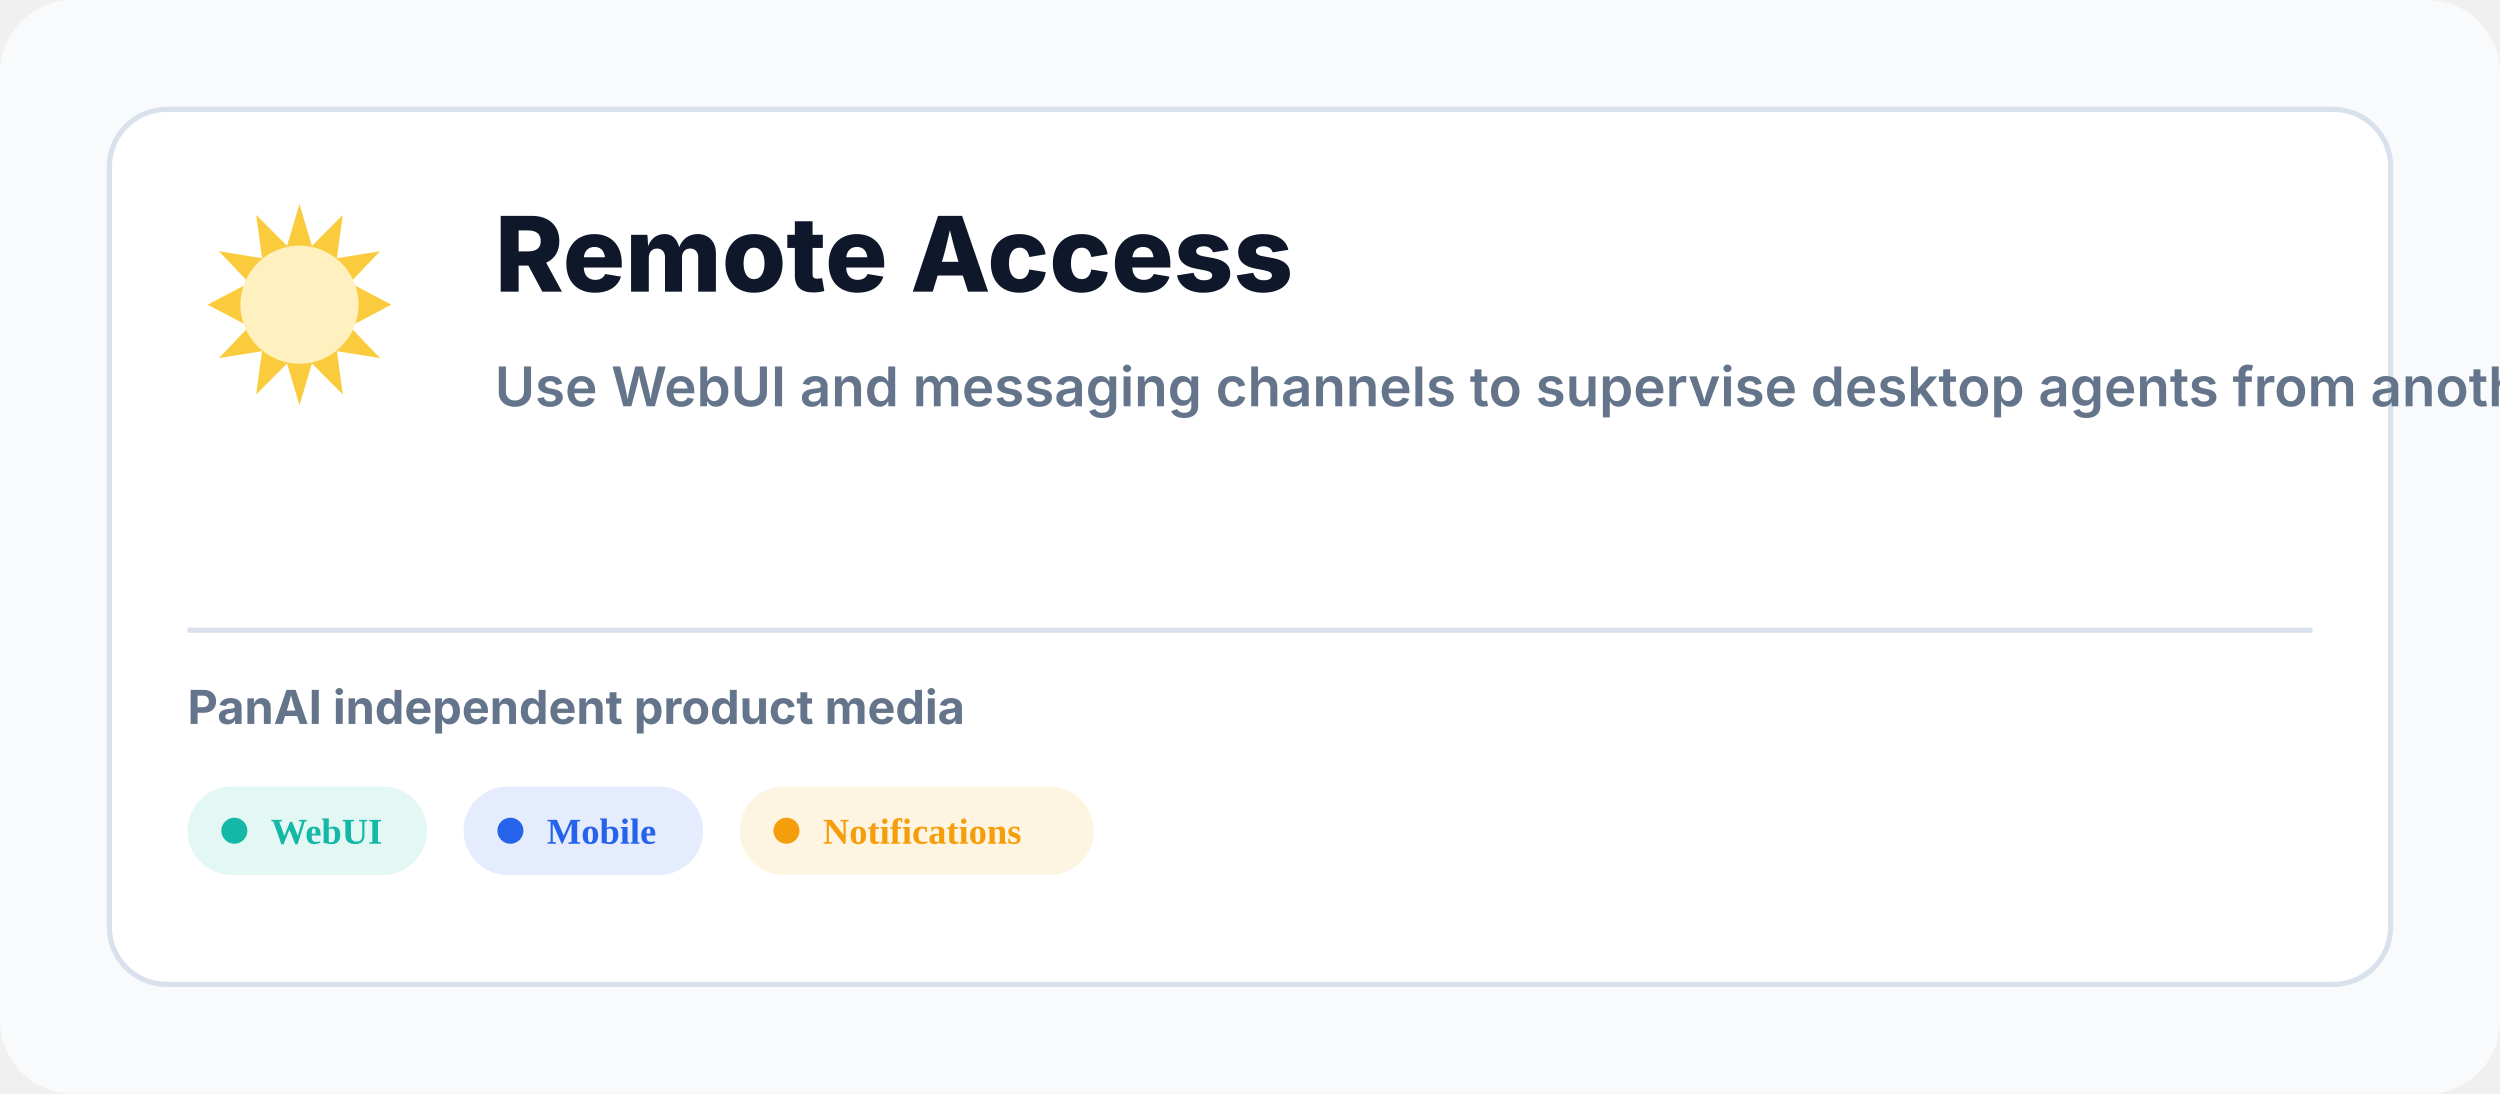
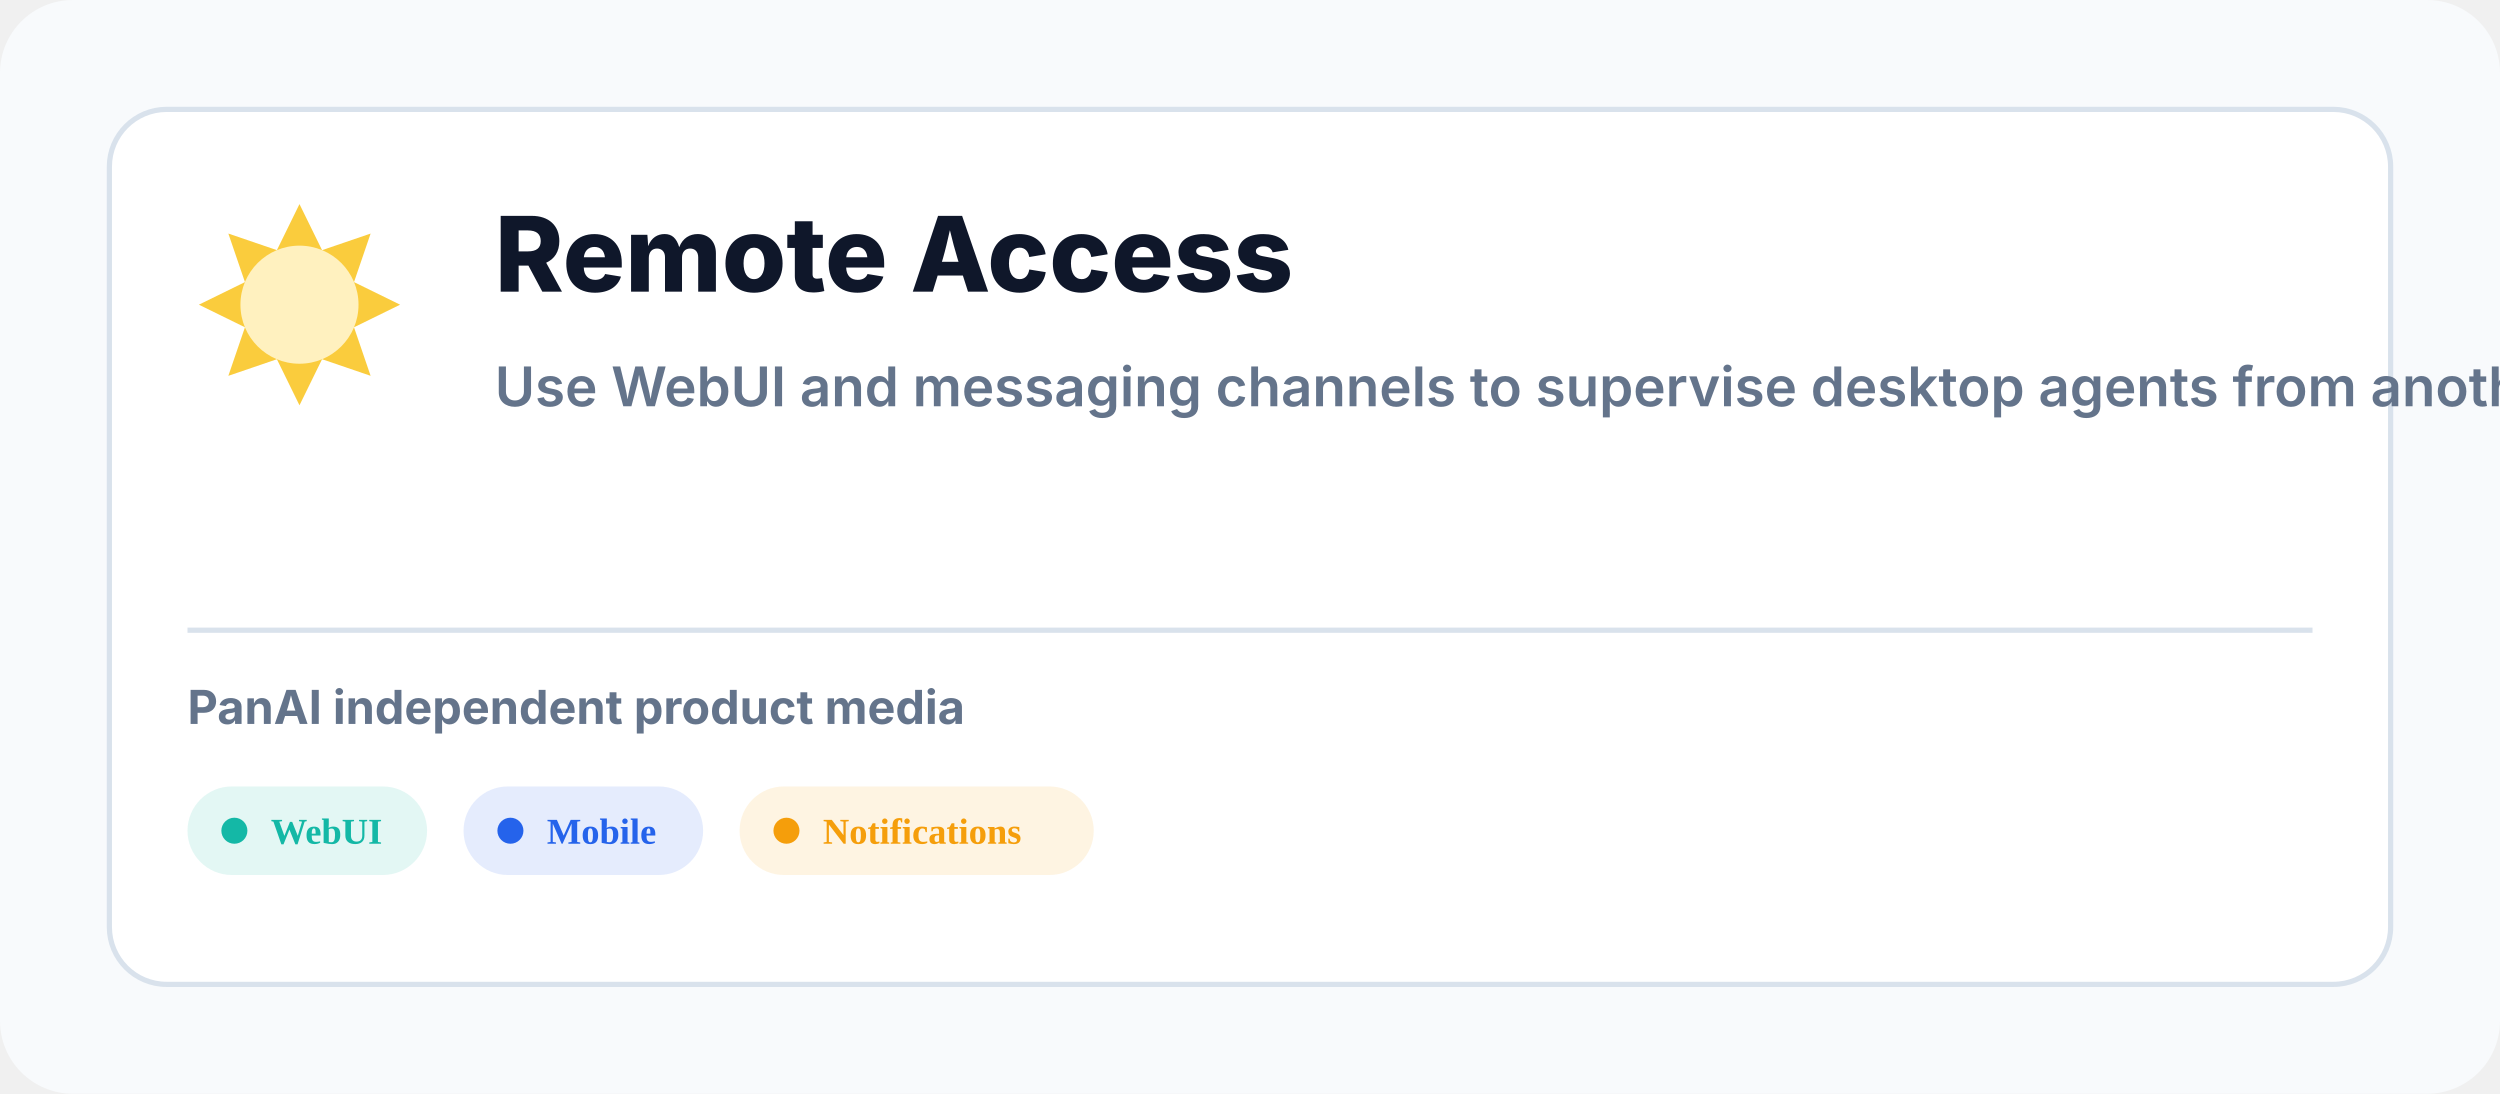
<svg xmlns="http://www.w3.org/2000/svg" width="960" height="420" viewBox="0 0 960 420" role="img" aria-label="Remote Access">
  <rect width="960" height="420" rx="28" fill="#f8fafc" />
  <rect x="42" y="42" width="876" height="336" rx="22" fill="#ffffff" stroke="#d9e2ec" stroke-width="2" />
  <g transform="translate(72 74) scale(1.075)">
-     <path d="M40 4.06 44.45 18.98 55.47 7.93 53.37 23.39 68.79 20.9 58.02 32.2 72.81 40 58.02 47.8 68.79 59.1 53.37 56.61 55.47 72.07 44.45 61.02 40 75.94 35.55 61.02 24.53 72.07 26.63 56.61 11.21 59.1 21.98 47.8 7.19 40 21.98 32.2 11.21 20.9 26.63 23.39 24.53 7.93 35.55 18.98Z" fill="#FACC3D" />
+     <path d="M40 4.06 48.07 20.52 65.41 14.59 59.48 31.93 75.94 40 59.48 48.07 65.41 65.41 48.07 59.48 40 75.94 31.93 59.48 14.59 65.41 20.52 48.07 4.06 40 20.52 31.93 14.59 14.59 31.93 20.52Z" fill="#FACC3D" />
    <circle cx="40" cy="40" r="21.09" fill="#FFF1BF" />
  </g>
  <text x="190" y="112" font-family="Inter, ui-sans-serif, system-ui, -apple-system, BlinkMacSystemFont, Segoe UI, sans-serif" font-size="40" font-weight="800" fill="#0f172a">Remote Access</text>
  <text x="190" y="156" font-family="Inter, ui-sans-serif, system-ui, -apple-system, BlinkMacSystemFont, Segoe UI, sans-serif" font-size="21" font-weight="600" fill="#64748b">Use WebUI and messaging channels to supervise desktop agents from another device.</text>
  <line x1="72" y1="242" x2="888" y2="242" stroke="#d9e2ec" stroke-width="2" />
  <text x="72" y="278" font-family="Inter, ui-sans-serif, system-ui, -apple-system, BlinkMacSystemFont, Segoe UI, sans-serif" font-size="18" font-weight="700" fill="#64748b">PanAI independent product media</text>
  <rect x="72" y="302" width="92" height="34" rx="17" fill="#14b8a6" fill-opacity="0.12" />
  <circle cx="90" cy="319" r="5" fill="#14b8a6" />
  <text x="104" y="324" font-size="14" font-weight="700" fill="#14b8a6">WebUI</text>
  <rect x="178" y="302" width="92" height="34" rx="17" fill="#2563eb" fill-opacity="0.12" />
  <circle cx="196" cy="319" r="5" fill="#2563eb" />
  <text x="210" y="324" font-size="14" font-weight="700" fill="#2563eb">Mobile</text>
  <rect x="284" y="302" width="136" height="34" rx="17" fill="#f59e0b" fill-opacity="0.12" />
  <circle cx="302" cy="319" r="5" fill="#f59e0b" />
  <text x="316" y="324" font-size="14" font-weight="700" fill="#f59e0b">Notifications</text>
</svg>
